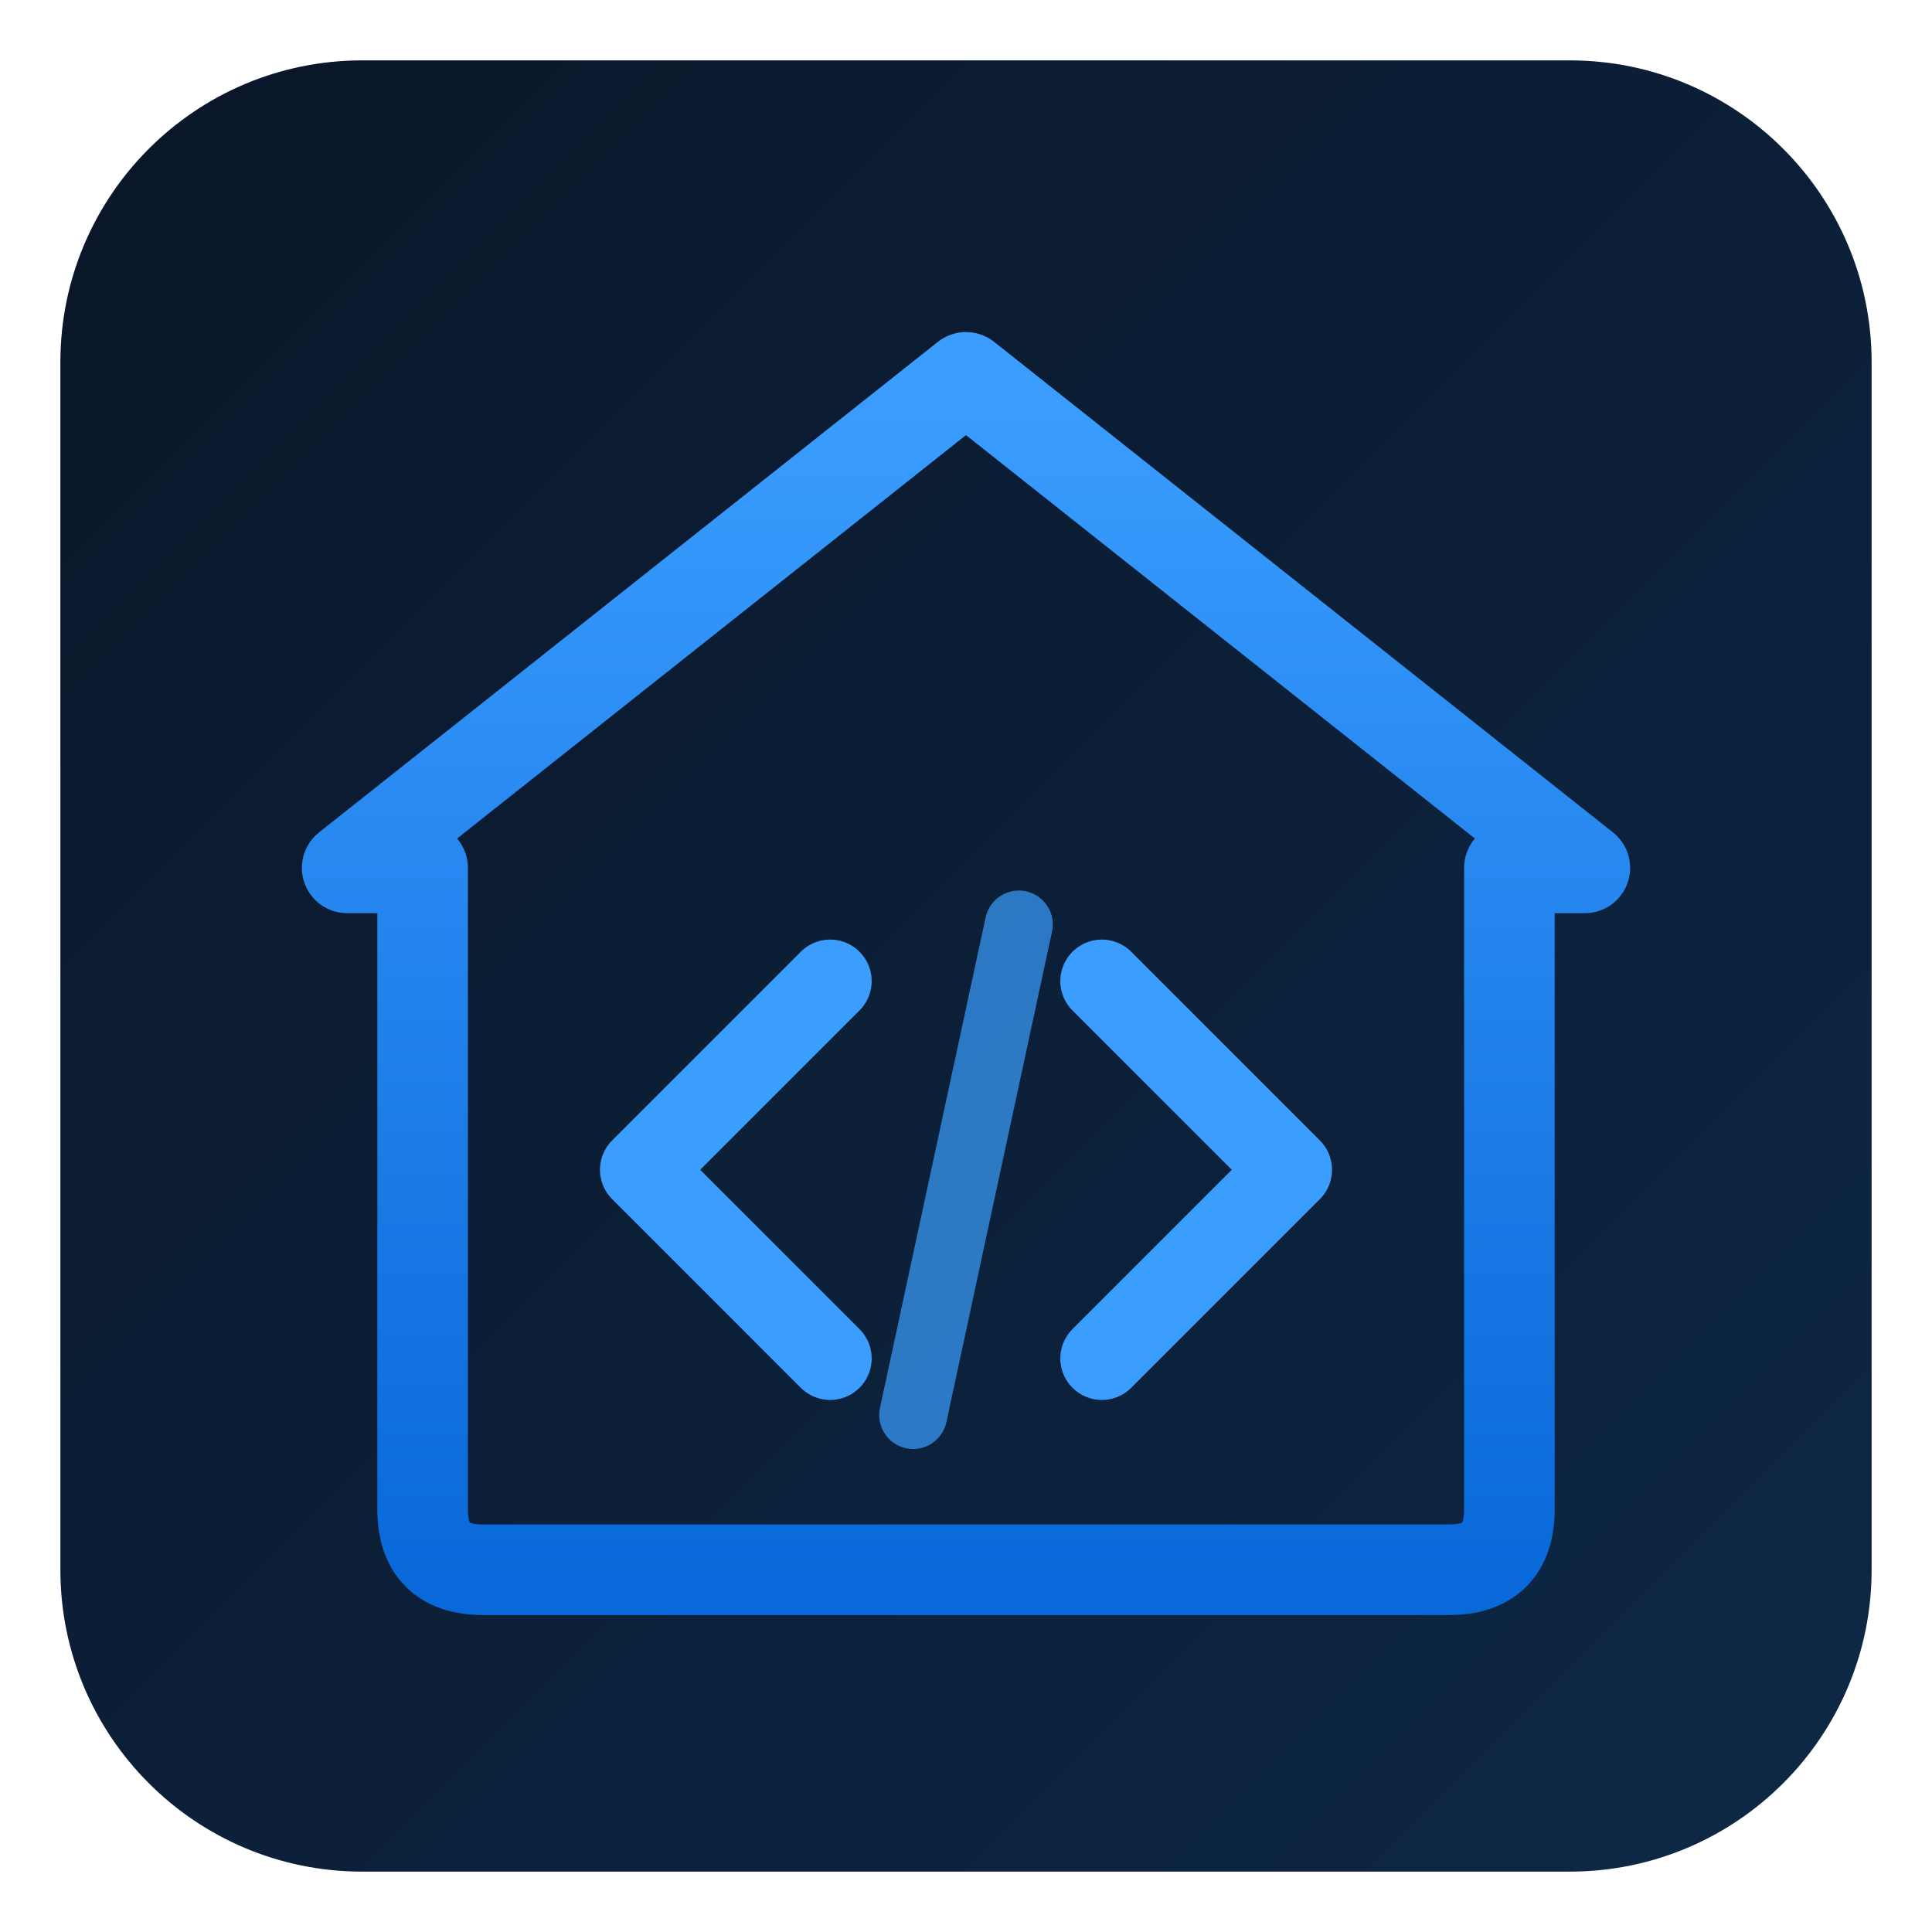
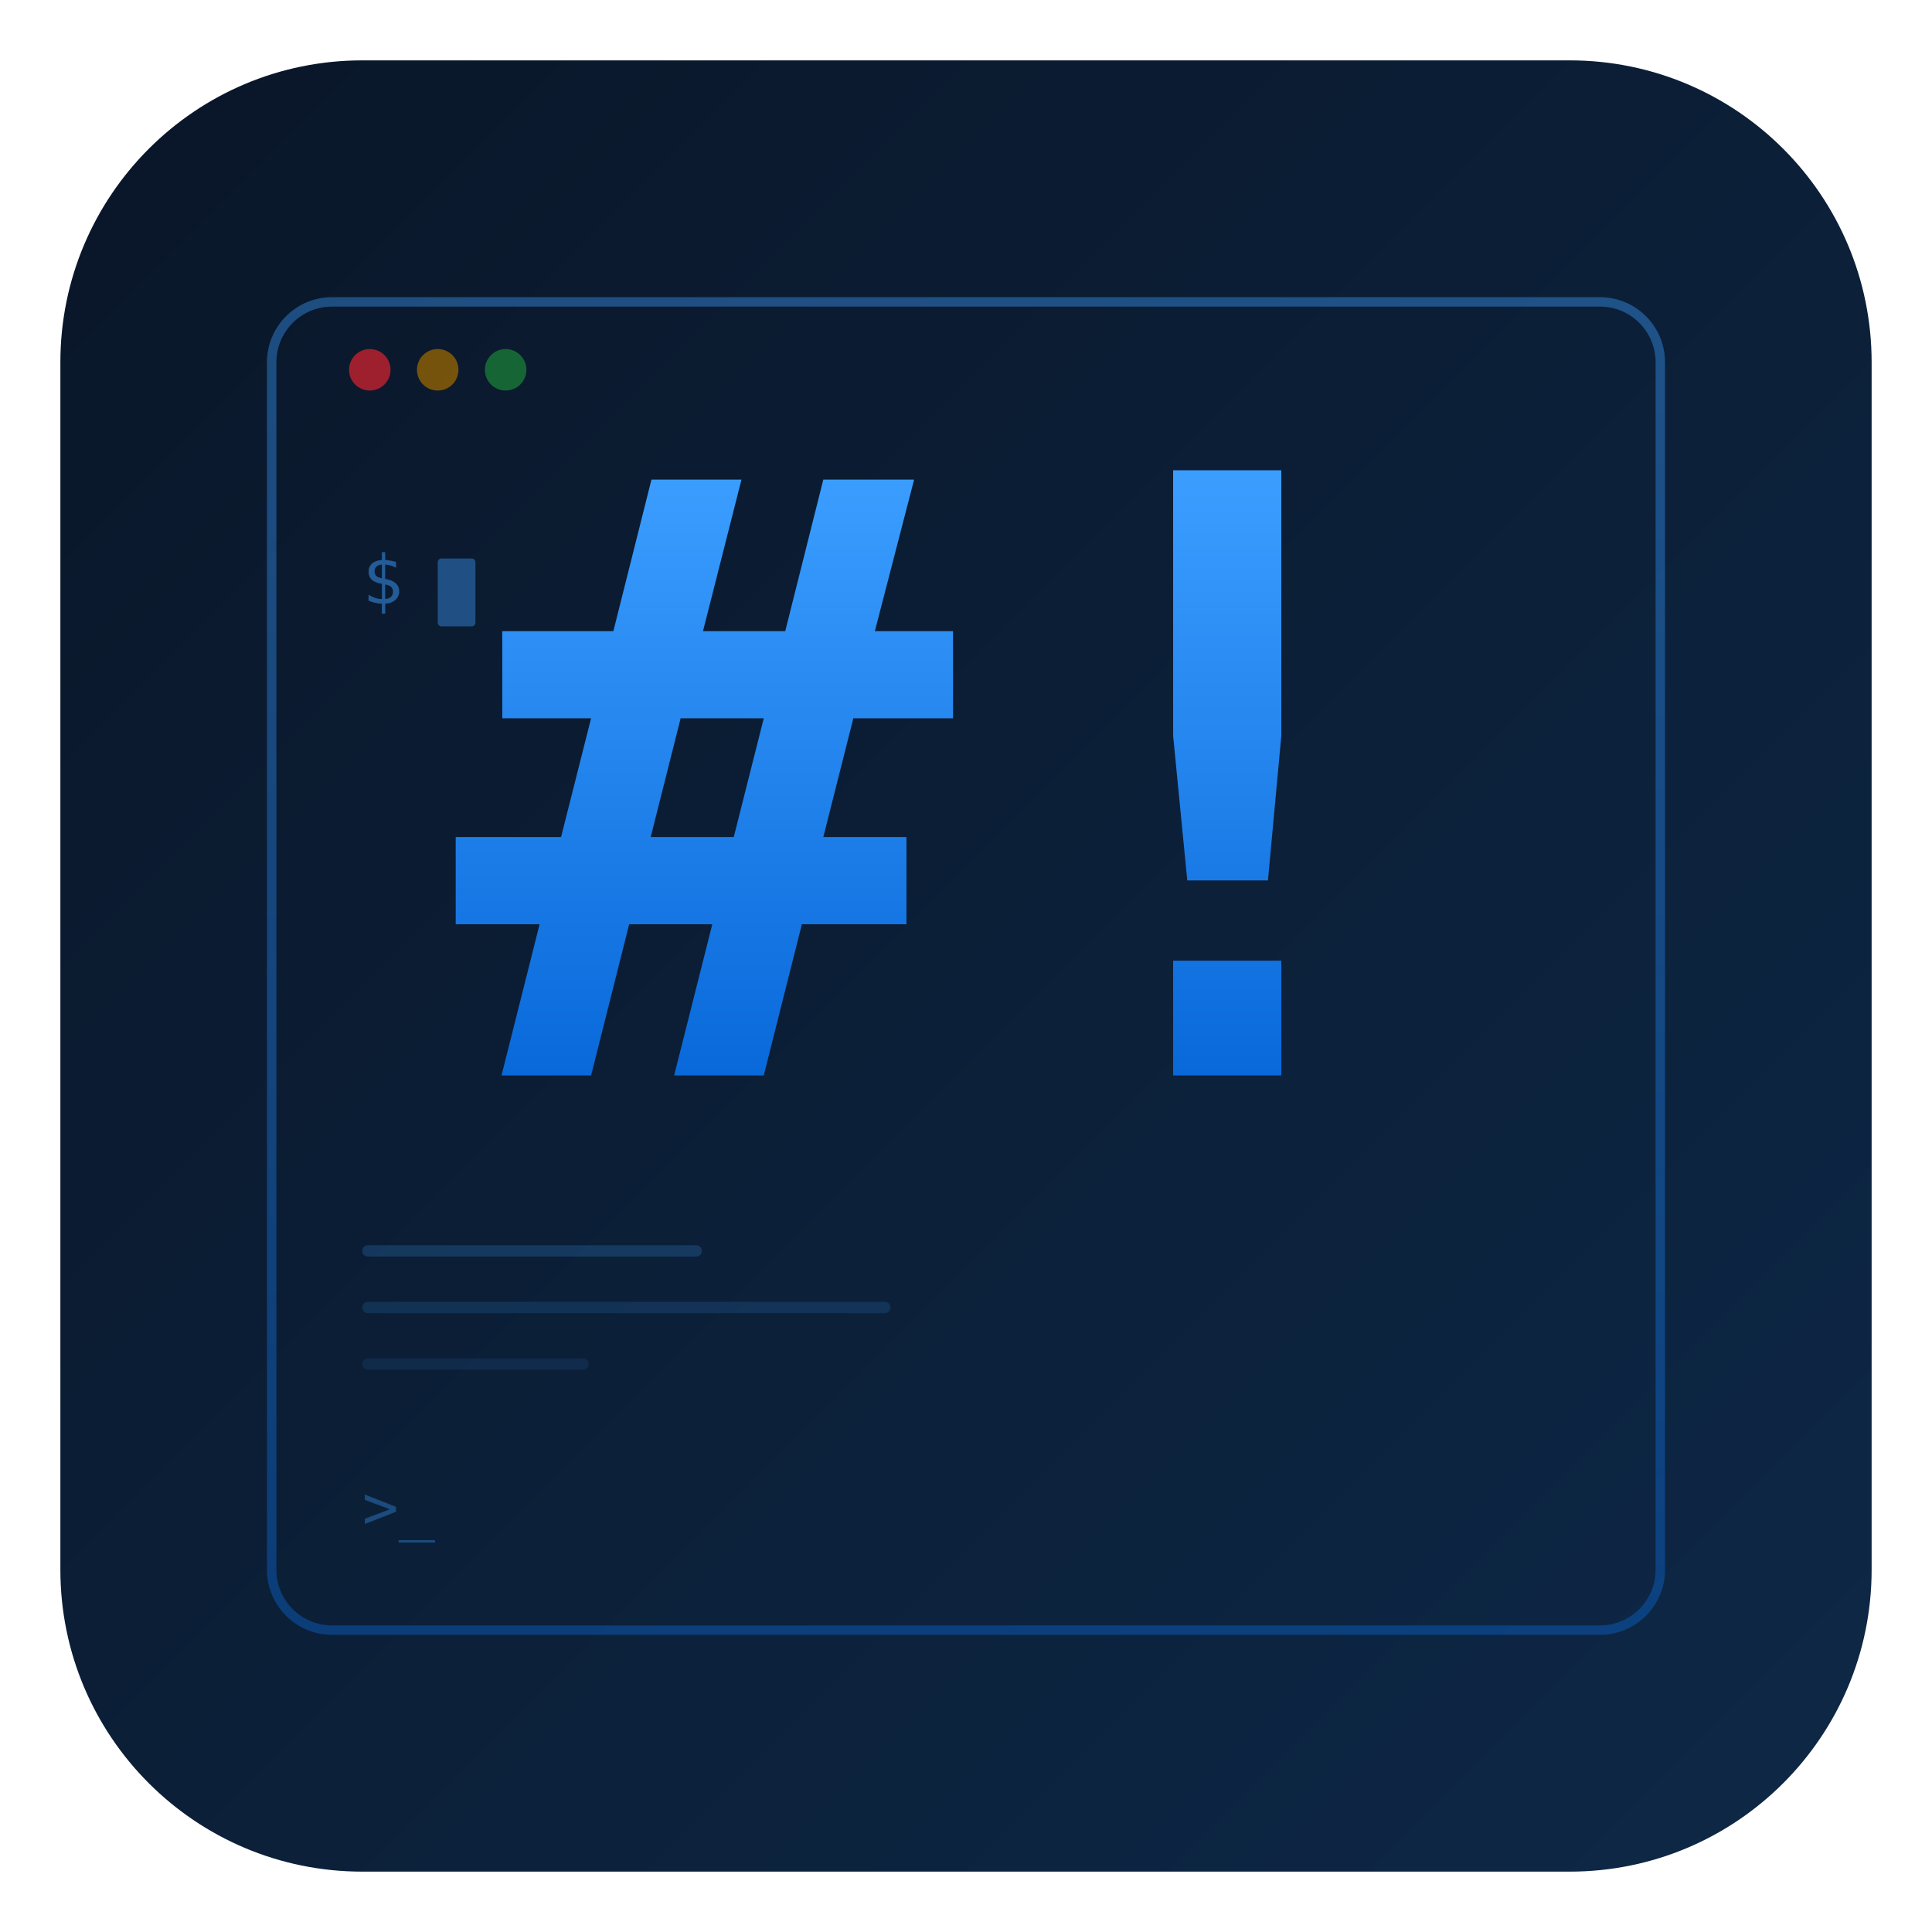
<svg xmlns="http://www.w3.org/2000/svg" viewBox="0 0 512 512">
  <defs>
    <linearGradient id="bg" x1="0" y1="0" x2="1" y2="1">
      <stop offset="0%" stop-color="#0a1628" />
      <stop offset="100%" stop-color="#0d2847" />
    </linearGradient>
    <linearGradient id="accent" x1="0" y1="0" x2="0" y2="1">
      <stop offset="0%" stop-color="#3b9eff" />
      <stop offset="100%" stop-color="#0969da" />
    </linearGradient>
  </defs>
  <rect x="16" y="16" width="480" height="480" rx="80" ry="80" fill="url(#bg)" />
-   <path d="M256 100 L420 230 L400 230 L400 400 Q400 416 384 416 L128 416 Q112 416 112 400 L112 230 L92 230 Z" fill="none" stroke="url(#accent)" stroke-width="24" stroke-linejoin="round" stroke-linecap="round" />
-   <polyline points="220,260 170,310 220,360" fill="none" stroke="#3b9eff" stroke-width="22" stroke-linecap="round" stroke-linejoin="round" />
-   <polyline points="292,260 342,310 292,360" fill="none" stroke="#3b9eff" stroke-width="22" stroke-linecap="round" stroke-linejoin="round" />
-   <line x1="270" y1="245" x2="242" y2="375" stroke="#3b9eff" stroke-width="18" stroke-linecap="round" opacity="0.7" />
+   <rect x="72" y="80" width="368" height="352" rx="16" ry="16" fill="none" stroke="url(#accent)" stroke-width="2.5" opacity="0.4" />
+   <line x1="72" y1="116" x2="440" y2="116" stroke="url(#accent)" stroke-width="1.5" opacity="0.3" />
+   <circle cx="98" cy="98" r="5.5" fill="#cf222e" opacity="0.75" />
+   <circle cx="116" cy="98" r="5.5" fill="#9a6700" opacity="0.75" />
+   <circle cx="134" cy="98" r="5.5" fill="#1a7f37" opacity="0.75" />
+   <text x="96" y="160" font-family="monospace" font-size="18" fill="#3b9eff" opacity="0.5">$</text>
+   <text x="256" y="285" text-anchor="middle" font-family="monospace" font-weight="700" font-size="220" fill="url(#accent)" letter-spacing="6">#!</text>
+   <rect x="96" y="330" width="90" height="3" rx="1.5" fill="#3b9eff" opacity="0.2" />
+   <rect x="96" y="345" width="140" height="3" rx="1.5" fill="#3b9eff" opacity="0.15" />
+   <rect x="96" y="360" width="60" height="3" rx="1.5" fill="#3b9eff" opacity="0.1" />
+   <rect x="116" y="148" width="10" height="18" rx="1" fill="#3b9eff" opacity="0.4" />
+   <text x="96" y="405" font-family="monospace" font-size="16" fill="#3b9eff" opacity="0.35">&gt;_</text>
</svg>
